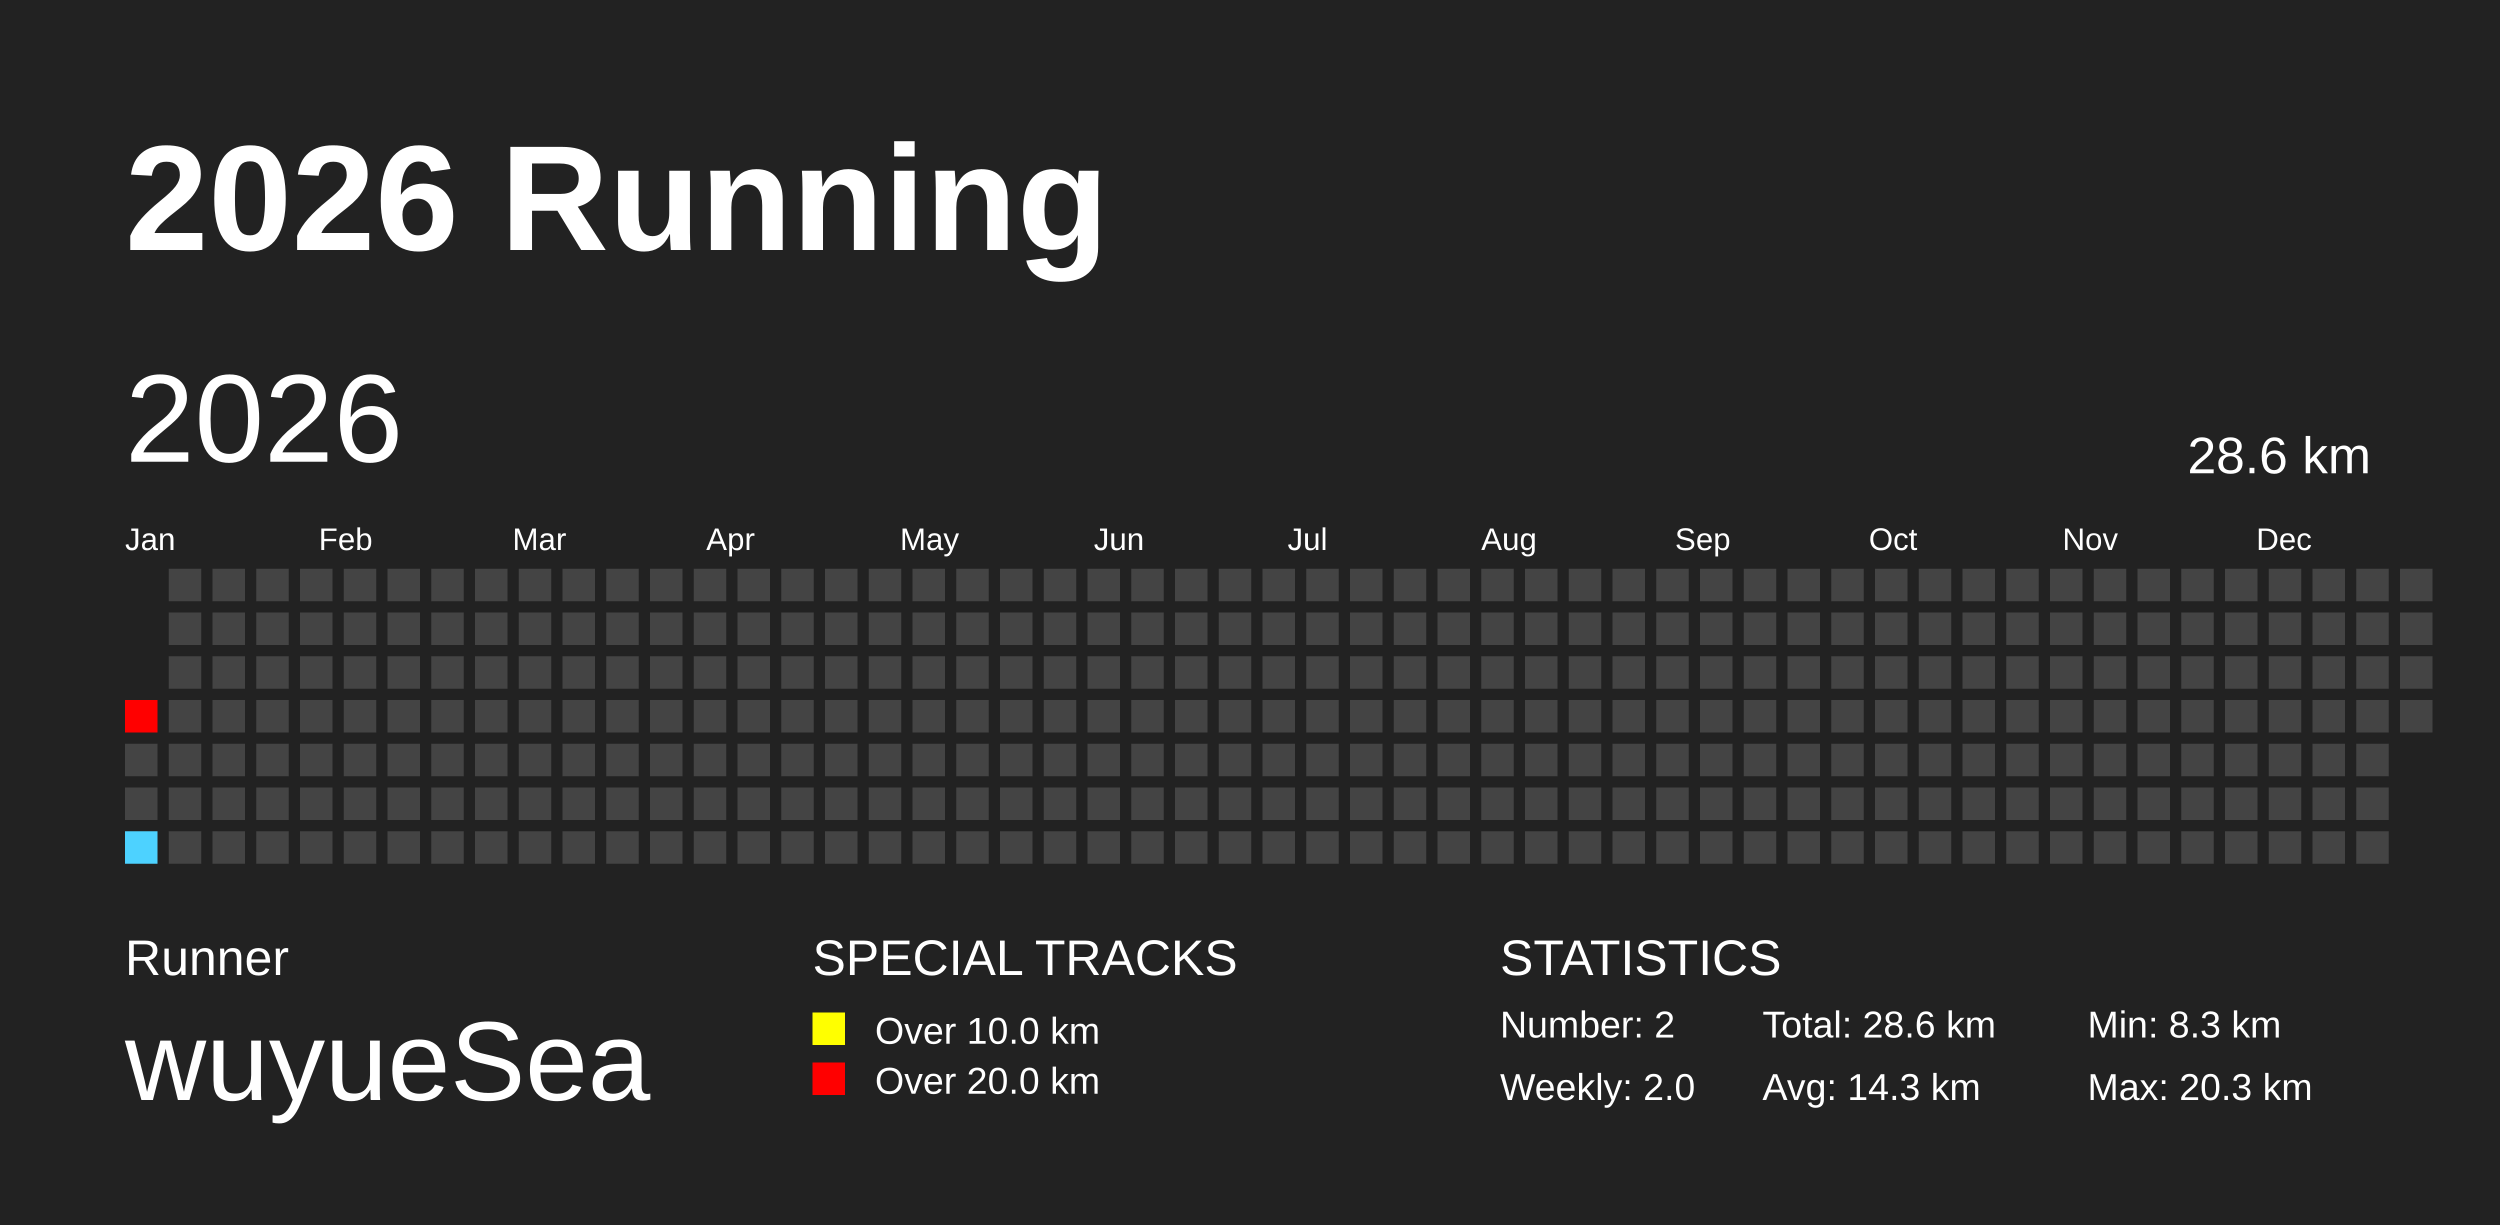
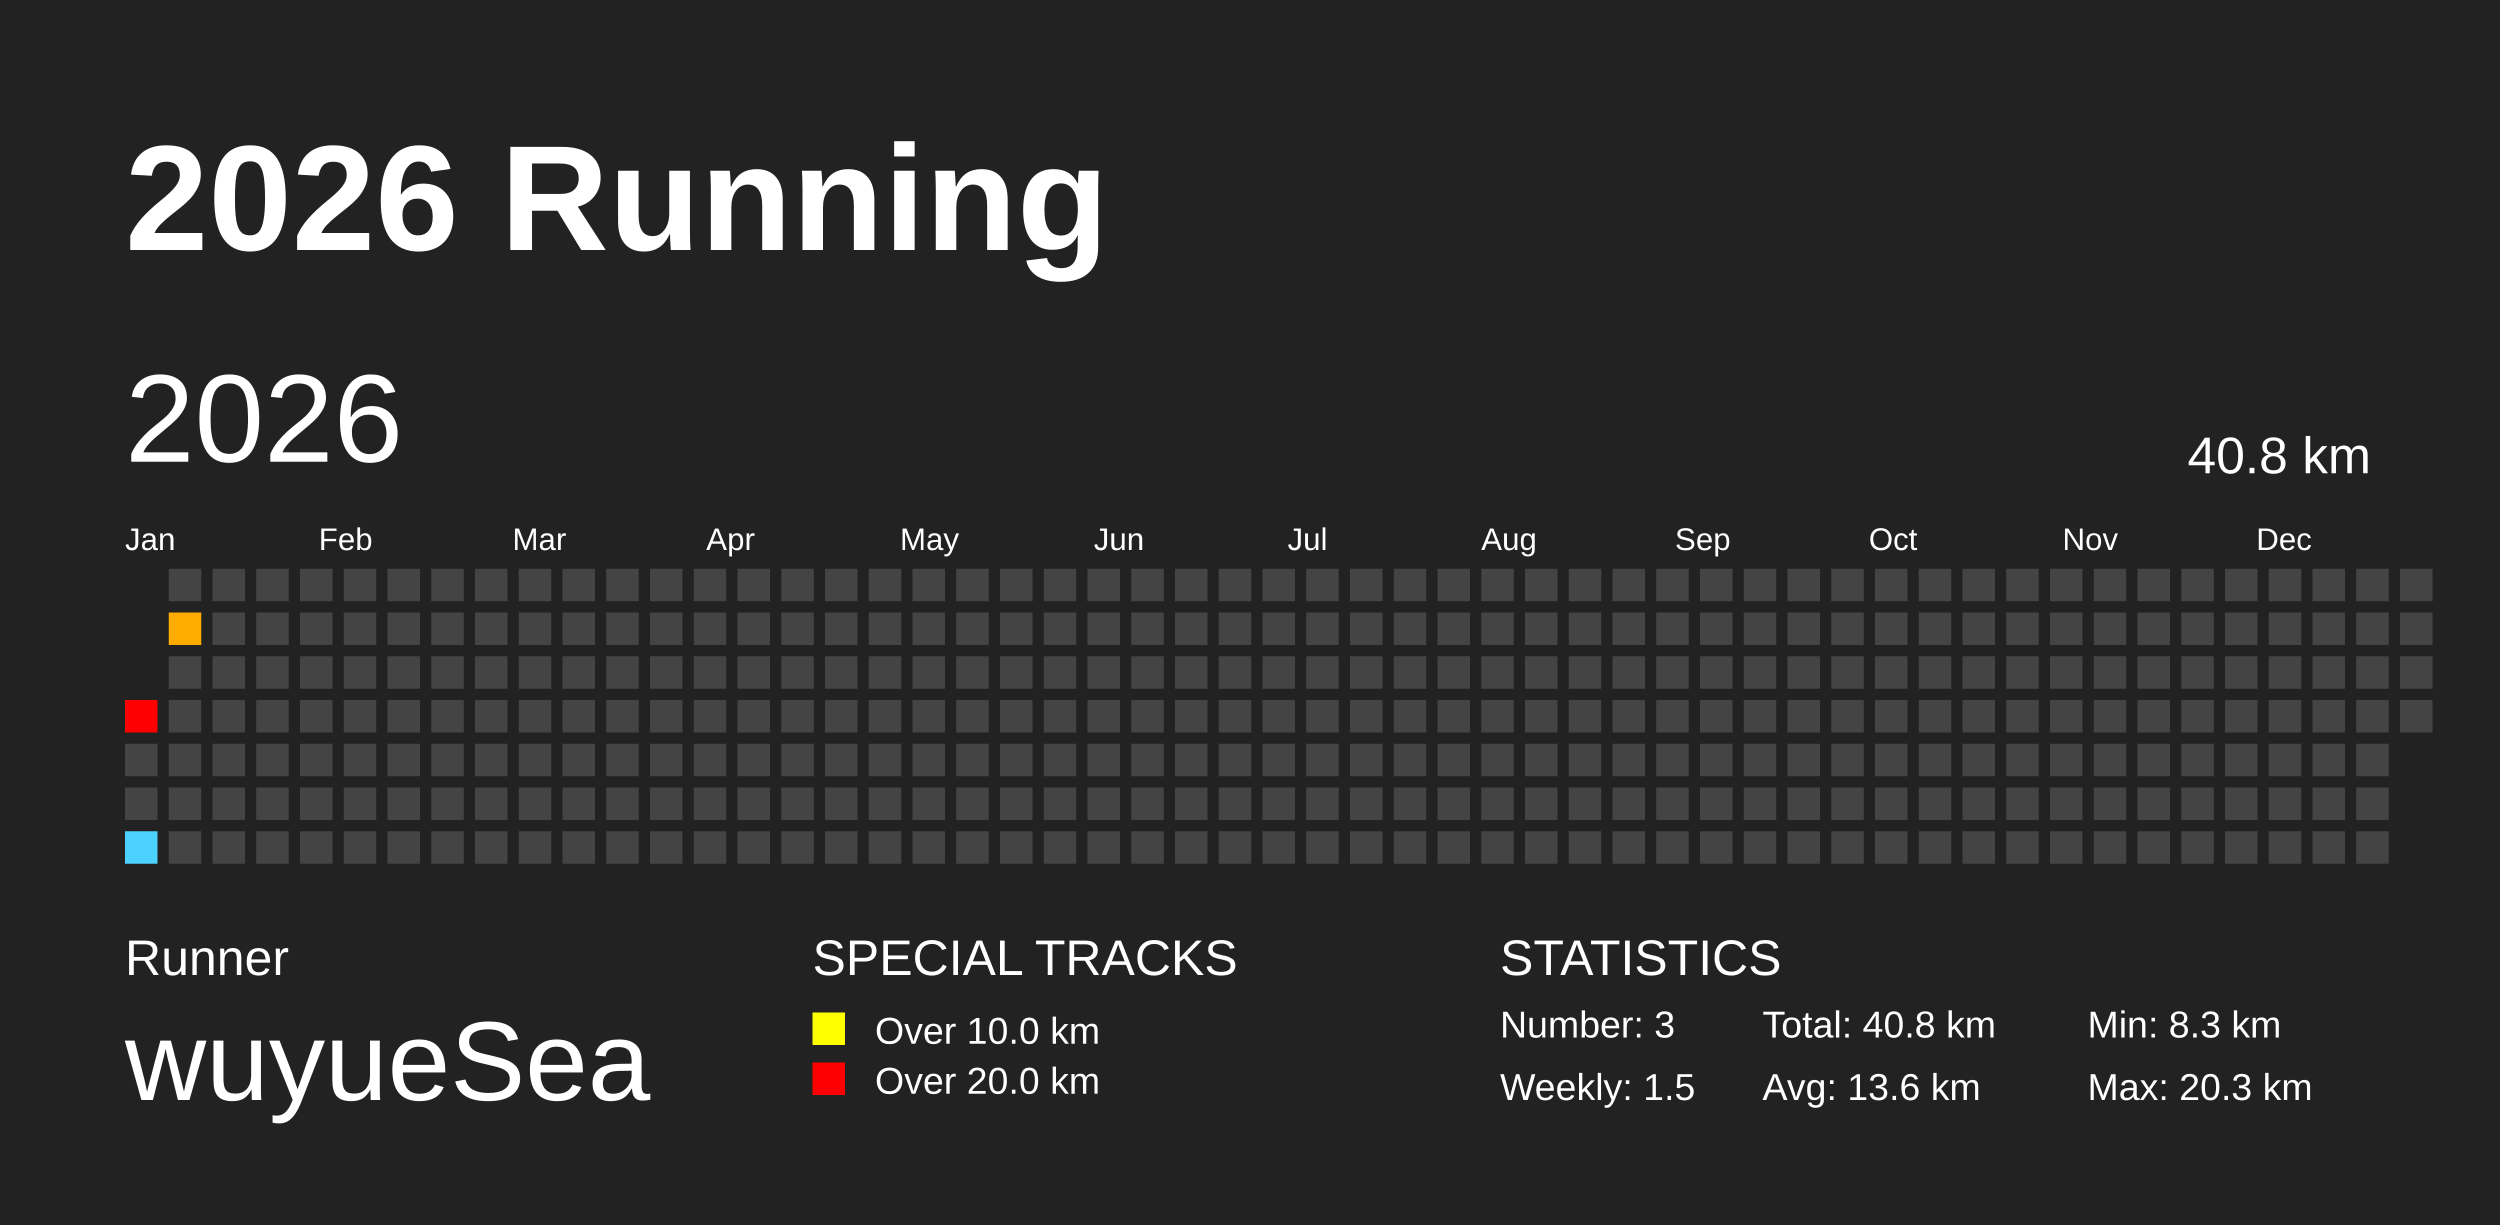
<svg xmlns="http://www.w3.org/2000/svg" baseProfile="full" height="98mm" version="1.1" viewBox="0,0,200,98" width="200mm">
  <defs />
  <rect fill="#222222" height="98" width="200" x="0" y="0" />
  <text fill="#FFFFFF" style="font-size:12px; font-family:Arial; font-weight:bold;" x="10" y="20">2026 Running</text>
  <text fill="#FFFFFF" style="font-size:4px; font-family:Arial" x="10" y="78">Runner</text>
  <text fill="#FFFFFF" style="font-size:9px; font-family:Arial" x="10" y="88">wuyueSea</text>
  <text fill="#FFFFFF" style="font-size:4px; font-family:Arial" x="65" y="78">SPECIAL TRACKS</text>
  <rect fill="yellow" height="2.6" width="2.6" x="65" y="81" />
  <text fill="#FFFFFF" style="font-size:3px; font-family:Arial" x="70" y="83.5">Over 10.0 km</text>
  <rect fill="red" height="2.6" width="2.6" x="65" y="85" />
  <text fill="#FFFFFF" style="font-size:3px; font-family:Arial" x="70" y="87.5">Over 20.0 km</text>
  <text fill="#FFFFFF" style="font-size:4px; font-family:Arial" x="120" y="78">STATISTICS</text>
-   <text fill="#FFFFFF" style="font-size:3px; font-family:Arial" x="120" y="83">Number: 2</text>
-   <text fill="#FFFFFF" style="font-size:3px; font-family:Arial" x="120" y="88">Weekly: 2.0</text>
-   <text fill="#FFFFFF" style="font-size:3px; font-family:Arial" x="141" y="83">Total: 28.6 km</text>
-   <text fill="#FFFFFF" style="font-size:3px; font-family:Arial" x="141" y="88">Avg: 14.3 km</text>
+   <text fill="#FFFFFF" style="font-size:3px; font-family:Arial" x="120" y="83">Number: 3</text>
+   <text fill="#FFFFFF" style="font-size:3px; font-family:Arial" x="120" y="88">Weekly: 1.5</text>
+   <text fill="#FFFFFF" style="font-size:3px; font-family:Arial" x="141" y="83">Total: 40.8 km</text>
+   <text fill="#FFFFFF" style="font-size:3px; font-family:Arial" x="141" y="88">Avg: 13.6 km</text>
  <text fill="#FFFFFF" style="font-size:3px; font-family:Arial" x="167" y="83">Min: 8.3 km</text>
  <text fill="#FFFFFF" style="font-size:3px; font-family:Arial" x="167" y="88">Max: 20.3 km</text>
  <text dominant-baseline="hanging" fill="#FFFFFF" style="font-size:10.0px; font-family:Arial;" x="10" y="30">2026</text>
-   <text dominant-baseline="hanging" fill="#FFFFFF" style="font-size:4.125px; font-family:Arial;" x="175" y="35">28.6 km</text>
+   <text dominant-baseline="hanging" fill="#FFFFFF" style="font-size:4.125px; font-family:Arial;" x="175" y="35">40.8 km</text>
  <text fill="#FFFFFF" style="font-size:2.5px; font-family:Arial" x="10.0" y="44">Jan</text>
  <text fill="#FFFFFF" style="font-size:2.5px; font-family:Arial" x="25.5" y="44">Feb</text>
  <text fill="#FFFFFF" style="font-size:2.5px; font-family:Arial" x="41.0" y="44">Mar</text>
  <text fill="#FFFFFF" style="font-size:2.5px; font-family:Arial" x="56.5" y="44">Apr</text>
  <text fill="#FFFFFF" style="font-size:2.5px; font-family:Arial" x="72.0" y="44">May</text>
  <text fill="#FFFFFF" style="font-size:2.5px; font-family:Arial" x="87.5" y="44">Jun</text>
  <text fill="#FFFFFF" style="font-size:2.5px; font-family:Arial" x="103.0" y="44">Jul</text>
  <text fill="#FFFFFF" style="font-size:2.5px; font-family:Arial" x="118.5" y="44">Aug</text>
  <text fill="#FFFFFF" style="font-size:2.5px; font-family:Arial" x="134.0" y="44">Sep</text>
  <text fill="#FFFFFF" style="font-size:2.5px; font-family:Arial" x="149.5" y="44">Oct</text>
  <text fill="#FFFFFF" style="font-size:2.5px; font-family:Arial" x="165.0" y="44">Nov</text>
  <text fill="#FFFFFF" style="font-size:2.5px; font-family:Arial" x="180.5" y="44">Dec</text>
  <rect fill="red" height="2.6" width="2.6" x="10.0" y="56.0" />
  <rect fill="#444444" height="2.6" width="2.6" x="10.0" y="59.5" />
  <rect fill="#444444" height="2.6" width="2.6" x="10.0" y="63.0" />
  <rect fill="#4dd2ff" height="2.6" width="2.6" x="10.0" y="66.5" />
  <rect fill="#444444" height="2.6" width="2.6" x="13.5" y="45.5" />
-   <rect fill="#444444" height="2.6" width="2.6" x="13.5" y="49.0" />
+   <rect fill="#ffab00" height="2.6" width="2.6" x="13.5" y="49.0" />
  <rect fill="#444444" height="2.6" width="2.6" x="13.5" y="52.5" />
  <rect fill="#444444" height="2.6" width="2.6" x="13.5" y="56.0" />
  <rect fill="#444444" height="2.6" width="2.6" x="13.5" y="59.5" />
  <rect fill="#444444" height="2.6" width="2.6" x="13.5" y="63.0" />
  <rect fill="#444444" height="2.6" width="2.6" x="13.5" y="66.5" />
  <rect fill="#444444" height="2.6" width="2.6" x="17.0" y="45.5" />
  <rect fill="#444444" height="2.6" width="2.6" x="17.0" y="49.0" />
  <rect fill="#444444" height="2.6" width="2.6" x="17.0" y="52.5" />
  <rect fill="#444444" height="2.6" width="2.6" x="17.0" y="56.0" />
  <rect fill="#444444" height="2.6" width="2.6" x="17.0" y="59.5" />
  <rect fill="#444444" height="2.6" width="2.6" x="17.0" y="63.0" />
  <rect fill="#444444" height="2.6" width="2.6" x="17.0" y="66.5" />
  <rect fill="#444444" height="2.6" width="2.6" x="20.5" y="45.5" />
  <rect fill="#444444" height="2.6" width="2.6" x="20.5" y="49.0" />
  <rect fill="#444444" height="2.6" width="2.6" x="20.5" y="52.5" />
  <rect fill="#444444" height="2.6" width="2.6" x="20.5" y="56.0" />
  <rect fill="#444444" height="2.6" width="2.6" x="20.5" y="59.5" />
  <rect fill="#444444" height="2.6" width="2.6" x="20.5" y="63.0" />
  <rect fill="#444444" height="2.6" width="2.6" x="20.5" y="66.5" />
  <rect fill="#444444" height="2.6" width="2.6" x="24.0" y="45.5" />
  <rect fill="#444444" height="2.6" width="2.6" x="24.0" y="49.0" />
  <rect fill="#444444" height="2.6" width="2.6" x="24.0" y="52.5" />
  <rect fill="#444444" height="2.6" width="2.6" x="24.0" y="56.0" />
  <rect fill="#444444" height="2.6" width="2.6" x="24.0" y="59.5" />
  <rect fill="#444444" height="2.6" width="2.6" x="24.0" y="63.0" />
  <rect fill="#444444" height="2.6" width="2.6" x="24.0" y="66.5" />
  <rect fill="#444444" height="2.6" width="2.6" x="27.5" y="45.5" />
  <rect fill="#444444" height="2.6" width="2.6" x="27.5" y="49.0" />
  <rect fill="#444444" height="2.6" width="2.6" x="27.5" y="52.5" />
  <rect fill="#444444" height="2.6" width="2.6" x="27.5" y="56.0" />
  <rect fill="#444444" height="2.6" width="2.6" x="27.5" y="59.5" />
  <rect fill="#444444" height="2.6" width="2.6" x="27.5" y="63.0" />
  <rect fill="#444444" height="2.6" width="2.6" x="27.5" y="66.5" />
  <rect fill="#444444" height="2.6" width="2.6" x="31.0" y="45.5" />
  <rect fill="#444444" height="2.6" width="2.6" x="31.0" y="49.0" />
  <rect fill="#444444" height="2.6" width="2.6" x="31.0" y="52.5" />
  <rect fill="#444444" height="2.6" width="2.6" x="31.0" y="56.0" />
  <rect fill="#444444" height="2.6" width="2.6" x="31.0" y="59.5" />
  <rect fill="#444444" height="2.6" width="2.6" x="31.0" y="63.0" />
  <rect fill="#444444" height="2.6" width="2.6" x="31.0" y="66.5" />
  <rect fill="#444444" height="2.6" width="2.6" x="34.5" y="45.5" />
  <rect fill="#444444" height="2.6" width="2.6" x="34.5" y="49.0" />
  <rect fill="#444444" height="2.6" width="2.6" x="34.5" y="52.5" />
  <rect fill="#444444" height="2.6" width="2.6" x="34.5" y="56.0" />
  <rect fill="#444444" height="2.6" width="2.6" x="34.5" y="59.5" />
  <rect fill="#444444" height="2.6" width="2.6" x="34.5" y="63.0" />
  <rect fill="#444444" height="2.6" width="2.6" x="34.5" y="66.5" />
  <rect fill="#444444" height="2.6" width="2.6" x="38.0" y="45.5" />
  <rect fill="#444444" height="2.6" width="2.6" x="38.0" y="49.0" />
  <rect fill="#444444" height="2.6" width="2.6" x="38.0" y="52.5" />
  <rect fill="#444444" height="2.6" width="2.6" x="38.0" y="56.0" />
  <rect fill="#444444" height="2.6" width="2.6" x="38.0" y="59.5" />
  <rect fill="#444444" height="2.6" width="2.6" x="38.0" y="63.0" />
  <rect fill="#444444" height="2.6" width="2.6" x="38.0" y="66.5" />
  <rect fill="#444444" height="2.6" width="2.6" x="41.5" y="45.5" />
  <rect fill="#444444" height="2.6" width="2.6" x="41.5" y="49.0" />
  <rect fill="#444444" height="2.6" width="2.6" x="41.5" y="52.5" />
  <rect fill="#444444" height="2.6" width="2.6" x="41.5" y="56.0" />
  <rect fill="#444444" height="2.6" width="2.6" x="41.5" y="59.5" />
  <rect fill="#444444" height="2.6" width="2.6" x="41.5" y="63.0" />
  <rect fill="#444444" height="2.6" width="2.6" x="41.5" y="66.5" />
  <rect fill="#444444" height="2.6" width="2.6" x="45.0" y="45.5" />
  <rect fill="#444444" height="2.6" width="2.6" x="45.0" y="49.0" />
  <rect fill="#444444" height="2.6" width="2.6" x="45.0" y="52.5" />
  <rect fill="#444444" height="2.6" width="2.6" x="45.0" y="56.0" />
  <rect fill="#444444" height="2.6" width="2.6" x="45.0" y="59.5" />
  <rect fill="#444444" height="2.6" width="2.6" x="45.0" y="63.0" />
  <rect fill="#444444" height="2.6" width="2.6" x="45.0" y="66.5" />
  <rect fill="#444444" height="2.6" width="2.6" x="48.5" y="45.5" />
  <rect fill="#444444" height="2.6" width="2.6" x="48.5" y="49.0" />
  <rect fill="#444444" height="2.6" width="2.6" x="48.5" y="52.5" />
  <rect fill="#444444" height="2.6" width="2.6" x="48.5" y="56.0" />
  <rect fill="#444444" height="2.6" width="2.6" x="48.5" y="59.5" />
  <rect fill="#444444" height="2.6" width="2.6" x="48.5" y="63.0" />
  <rect fill="#444444" height="2.6" width="2.6" x="48.5" y="66.5" />
  <rect fill="#444444" height="2.6" width="2.6" x="52.0" y="45.5" />
  <rect fill="#444444" height="2.6" width="2.6" x="52.0" y="49.0" />
  <rect fill="#444444" height="2.6" width="2.6" x="52.0" y="52.5" />
  <rect fill="#444444" height="2.6" width="2.6" x="52.0" y="56.0" />
  <rect fill="#444444" height="2.6" width="2.6" x="52.0" y="59.5" />
  <rect fill="#444444" height="2.6" width="2.6" x="52.0" y="63.0" />
  <rect fill="#444444" height="2.6" width="2.6" x="52.0" y="66.5" />
  <rect fill="#444444" height="2.6" width="2.6" x="55.5" y="45.5" />
  <rect fill="#444444" height="2.6" width="2.6" x="55.5" y="49.0" />
  <rect fill="#444444" height="2.6" width="2.6" x="55.5" y="52.5" />
  <rect fill="#444444" height="2.6" width="2.6" x="55.5" y="56.0" />
  <rect fill="#444444" height="2.6" width="2.6" x="55.5" y="59.5" />
  <rect fill="#444444" height="2.6" width="2.6" x="55.5" y="63.0" />
  <rect fill="#444444" height="2.6" width="2.6" x="55.5" y="66.5" />
  <rect fill="#444444" height="2.6" width="2.6" x="59.0" y="45.5" />
  <rect fill="#444444" height="2.6" width="2.6" x="59.0" y="49.0" />
  <rect fill="#444444" height="2.6" width="2.6" x="59.0" y="52.5" />
  <rect fill="#444444" height="2.6" width="2.6" x="59.0" y="56.0" />
  <rect fill="#444444" height="2.6" width="2.6" x="59.0" y="59.5" />
  <rect fill="#444444" height="2.6" width="2.6" x="59.0" y="63.0" />
  <rect fill="#444444" height="2.6" width="2.6" x="59.0" y="66.5" />
  <rect fill="#444444" height="2.6" width="2.6" x="62.5" y="45.5" />
  <rect fill="#444444" height="2.6" width="2.6" x="62.5" y="49.0" />
  <rect fill="#444444" height="2.6" width="2.6" x="62.5" y="52.5" />
  <rect fill="#444444" height="2.6" width="2.6" x="62.5" y="56.0" />
  <rect fill="#444444" height="2.6" width="2.6" x="62.5" y="59.5" />
  <rect fill="#444444" height="2.6" width="2.6" x="62.5" y="63.0" />
  <rect fill="#444444" height="2.6" width="2.6" x="62.5" y="66.5" />
  <rect fill="#444444" height="2.6" width="2.6" x="66.0" y="45.5" />
  <rect fill="#444444" height="2.6" width="2.6" x="66.0" y="49.0" />
  <rect fill="#444444" height="2.6" width="2.6" x="66.0" y="52.5" />
  <rect fill="#444444" height="2.6" width="2.6" x="66.0" y="56.0" />
  <rect fill="#444444" height="2.6" width="2.6" x="66.0" y="59.5" />
  <rect fill="#444444" height="2.6" width="2.6" x="66.0" y="63.0" />
  <rect fill="#444444" height="2.6" width="2.6" x="66.0" y="66.5" />
  <rect fill="#444444" height="2.6" width="2.6" x="69.5" y="45.5" />
  <rect fill="#444444" height="2.6" width="2.6" x="69.5" y="49.0" />
  <rect fill="#444444" height="2.6" width="2.6" x="69.5" y="52.5" />
  <rect fill="#444444" height="2.6" width="2.6" x="69.5" y="56.0" />
  <rect fill="#444444" height="2.6" width="2.6" x="69.5" y="59.5" />
  <rect fill="#444444" height="2.6" width="2.6" x="69.5" y="63.0" />
  <rect fill="#444444" height="2.6" width="2.6" x="69.5" y="66.5" />
  <rect fill="#444444" height="2.6" width="2.6" x="73.0" y="45.5" />
  <rect fill="#444444" height="2.6" width="2.6" x="73.0" y="49.0" />
  <rect fill="#444444" height="2.6" width="2.6" x="73.0" y="52.5" />
  <rect fill="#444444" height="2.6" width="2.6" x="73.0" y="56.0" />
  <rect fill="#444444" height="2.6" width="2.6" x="73.0" y="59.5" />
  <rect fill="#444444" height="2.6" width="2.6" x="73.0" y="63.0" />
  <rect fill="#444444" height="2.6" width="2.6" x="73.0" y="66.5" />
  <rect fill="#444444" height="2.6" width="2.6" x="76.5" y="45.5" />
  <rect fill="#444444" height="2.6" width="2.6" x="76.5" y="49.0" />
  <rect fill="#444444" height="2.6" width="2.6" x="76.5" y="52.5" />
  <rect fill="#444444" height="2.6" width="2.6" x="76.5" y="56.0" />
  <rect fill="#444444" height="2.6" width="2.6" x="76.5" y="59.5" />
  <rect fill="#444444" height="2.6" width="2.6" x="76.5" y="63.0" />
  <rect fill="#444444" height="2.6" width="2.6" x="76.5" y="66.5" />
  <rect fill="#444444" height="2.6" width="2.6" x="80.0" y="45.5" />
  <rect fill="#444444" height="2.6" width="2.6" x="80.0" y="49.0" />
  <rect fill="#444444" height="2.6" width="2.6" x="80.0" y="52.5" />
  <rect fill="#444444" height="2.6" width="2.6" x="80.0" y="56.0" />
  <rect fill="#444444" height="2.6" width="2.6" x="80.0" y="59.5" />
  <rect fill="#444444" height="2.6" width="2.6" x="80.0" y="63.0" />
  <rect fill="#444444" height="2.6" width="2.6" x="80.0" y="66.5" />
  <rect fill="#444444" height="2.6" width="2.6" x="83.5" y="45.5" />
  <rect fill="#444444" height="2.6" width="2.6" x="83.5" y="49.0" />
  <rect fill="#444444" height="2.6" width="2.6" x="83.5" y="52.5" />
  <rect fill="#444444" height="2.6" width="2.6" x="83.5" y="56.0" />
  <rect fill="#444444" height="2.6" width="2.6" x="83.5" y="59.5" />
  <rect fill="#444444" height="2.6" width="2.6" x="83.5" y="63.0" />
  <rect fill="#444444" height="2.6" width="2.6" x="83.5" y="66.5" />
  <rect fill="#444444" height="2.6" width="2.6" x="87.0" y="45.5" />
  <rect fill="#444444" height="2.6" width="2.6" x="87.0" y="49.0" />
  <rect fill="#444444" height="2.6" width="2.6" x="87.0" y="52.5" />
  <rect fill="#444444" height="2.6" width="2.6" x="87.0" y="56.0" />
  <rect fill="#444444" height="2.6" width="2.6" x="87.0" y="59.5" />
  <rect fill="#444444" height="2.6" width="2.6" x="87.0" y="63.0" />
  <rect fill="#444444" height="2.6" width="2.6" x="87.0" y="66.5" />
  <rect fill="#444444" height="2.6" width="2.6" x="90.5" y="45.5" />
  <rect fill="#444444" height="2.6" width="2.6" x="90.5" y="49.0" />
  <rect fill="#444444" height="2.6" width="2.6" x="90.5" y="52.5" />
  <rect fill="#444444" height="2.6" width="2.6" x="90.5" y="56.0" />
  <rect fill="#444444" height="2.6" width="2.6" x="90.5" y="59.5" />
  <rect fill="#444444" height="2.6" width="2.6" x="90.5" y="63.0" />
  <rect fill="#444444" height="2.6" width="2.6" x="90.5" y="66.5" />
  <rect fill="#444444" height="2.6" width="2.6" x="94.0" y="45.5" />
  <rect fill="#444444" height="2.6" width="2.6" x="94.0" y="49.0" />
  <rect fill="#444444" height="2.6" width="2.6" x="94.0" y="52.5" />
  <rect fill="#444444" height="2.6" width="2.6" x="94.0" y="56.0" />
  <rect fill="#444444" height="2.6" width="2.6" x="94.0" y="59.5" />
  <rect fill="#444444" height="2.6" width="2.6" x="94.0" y="63.0" />
  <rect fill="#444444" height="2.6" width="2.6" x="94.0" y="66.5" />
  <rect fill="#444444" height="2.6" width="2.6" x="97.5" y="45.5" />
  <rect fill="#444444" height="2.6" width="2.6" x="97.5" y="49.0" />
  <rect fill="#444444" height="2.6" width="2.6" x="97.5" y="52.5" />
  <rect fill="#444444" height="2.6" width="2.6" x="97.5" y="56.0" />
  <rect fill="#444444" height="2.6" width="2.6" x="97.5" y="59.5" />
  <rect fill="#444444" height="2.6" width="2.6" x="97.5" y="63.0" />
  <rect fill="#444444" height="2.6" width="2.6" x="97.5" y="66.5" />
  <rect fill="#444444" height="2.6" width="2.6" x="101.0" y="45.5" />
  <rect fill="#444444" height="2.6" width="2.6" x="101.0" y="49.0" />
  <rect fill="#444444" height="2.6" width="2.6" x="101.0" y="52.5" />
  <rect fill="#444444" height="2.6" width="2.6" x="101.0" y="56.0" />
  <rect fill="#444444" height="2.6" width="2.6" x="101.0" y="59.5" />
  <rect fill="#444444" height="2.6" width="2.6" x="101.0" y="63.0" />
  <rect fill="#444444" height="2.6" width="2.6" x="101.0" y="66.5" />
  <rect fill="#444444" height="2.6" width="2.6" x="104.5" y="45.5" />
  <rect fill="#444444" height="2.6" width="2.6" x="104.5" y="49.0" />
  <rect fill="#444444" height="2.6" width="2.6" x="104.5" y="52.5" />
  <rect fill="#444444" height="2.6" width="2.6" x="104.5" y="56.0" />
  <rect fill="#444444" height="2.6" width="2.6" x="104.5" y="59.5" />
  <rect fill="#444444" height="2.6" width="2.6" x="104.5" y="63.0" />
  <rect fill="#444444" height="2.6" width="2.6" x="104.5" y="66.5" />
  <rect fill="#444444" height="2.6" width="2.6" x="108.0" y="45.5" />
  <rect fill="#444444" height="2.6" width="2.6" x="108.0" y="49.0" />
  <rect fill="#444444" height="2.6" width="2.6" x="108.0" y="52.5" />
  <rect fill="#444444" height="2.6" width="2.6" x="108.0" y="56.0" />
  <rect fill="#444444" height="2.6" width="2.6" x="108.0" y="59.5" />
  <rect fill="#444444" height="2.6" width="2.6" x="108.0" y="63.0" />
  <rect fill="#444444" height="2.6" width="2.6" x="108.0" y="66.5" />
  <rect fill="#444444" height="2.6" width="2.6" x="111.5" y="45.5" />
  <rect fill="#444444" height="2.6" width="2.6" x="111.5" y="49.0" />
  <rect fill="#444444" height="2.6" width="2.6" x="111.5" y="52.5" />
  <rect fill="#444444" height="2.6" width="2.6" x="111.5" y="56.0" />
  <rect fill="#444444" height="2.6" width="2.6" x="111.5" y="59.5" />
  <rect fill="#444444" height="2.6" width="2.6" x="111.5" y="63.0" />
  <rect fill="#444444" height="2.6" width="2.6" x="111.5" y="66.5" />
  <rect fill="#444444" height="2.6" width="2.6" x="115.0" y="45.5" />
  <rect fill="#444444" height="2.6" width="2.6" x="115.0" y="49.0" />
  <rect fill="#444444" height="2.6" width="2.6" x="115.0" y="52.5" />
  <rect fill="#444444" height="2.6" width="2.6" x="115.0" y="56.0" />
  <rect fill="#444444" height="2.6" width="2.6" x="115.0" y="59.5" />
  <rect fill="#444444" height="2.6" width="2.6" x="115.0" y="63.0" />
  <rect fill="#444444" height="2.6" width="2.6" x="115.0" y="66.5" />
  <rect fill="#444444" height="2.6" width="2.6" x="118.5" y="45.5" />
  <rect fill="#444444" height="2.6" width="2.6" x="118.5" y="49.0" />
  <rect fill="#444444" height="2.6" width="2.6" x="118.5" y="52.5" />
  <rect fill="#444444" height="2.6" width="2.6" x="118.5" y="56.0" />
  <rect fill="#444444" height="2.6" width="2.6" x="118.5" y="59.5" />
  <rect fill="#444444" height="2.6" width="2.6" x="118.5" y="63.0" />
  <rect fill="#444444" height="2.6" width="2.6" x="118.5" y="66.5" />
  <rect fill="#444444" height="2.6" width="2.6" x="122.0" y="45.5" />
  <rect fill="#444444" height="2.6" width="2.6" x="122.0" y="49.0" />
  <rect fill="#444444" height="2.6" width="2.6" x="122.0" y="52.5" />
  <rect fill="#444444" height="2.6" width="2.6" x="122.0" y="56.0" />
  <rect fill="#444444" height="2.6" width="2.6" x="122.0" y="59.5" />
  <rect fill="#444444" height="2.6" width="2.6" x="122.0" y="63.0" />
  <rect fill="#444444" height="2.6" width="2.6" x="122.0" y="66.5" />
  <rect fill="#444444" height="2.6" width="2.6" x="125.5" y="45.5" />
  <rect fill="#444444" height="2.6" width="2.6" x="125.5" y="49.0" />
  <rect fill="#444444" height="2.6" width="2.6" x="125.5" y="52.5" />
  <rect fill="#444444" height="2.6" width="2.6" x="125.5" y="56.0" />
  <rect fill="#444444" height="2.6" width="2.6" x="125.5" y="59.5" />
  <rect fill="#444444" height="2.6" width="2.6" x="125.5" y="63.0" />
  <rect fill="#444444" height="2.6" width="2.6" x="125.5" y="66.5" />
  <rect fill="#444444" height="2.6" width="2.6" x="129.0" y="45.5" />
  <rect fill="#444444" height="2.6" width="2.6" x="129.0" y="49.0" />
  <rect fill="#444444" height="2.6" width="2.6" x="129.0" y="52.5" />
  <rect fill="#444444" height="2.6" width="2.6" x="129.0" y="56.0" />
  <rect fill="#444444" height="2.6" width="2.6" x="129.0" y="59.5" />
  <rect fill="#444444" height="2.6" width="2.6" x="129.0" y="63.0" />
  <rect fill="#444444" height="2.6" width="2.6" x="129.0" y="66.5" />
  <rect fill="#444444" height="2.6" width="2.6" x="132.5" y="45.5" />
  <rect fill="#444444" height="2.6" width="2.6" x="132.5" y="49.0" />
  <rect fill="#444444" height="2.6" width="2.6" x="132.5" y="52.5" />
  <rect fill="#444444" height="2.6" width="2.6" x="132.5" y="56.0" />
  <rect fill="#444444" height="2.6" width="2.6" x="132.5" y="59.5" />
  <rect fill="#444444" height="2.6" width="2.6" x="132.5" y="63.0" />
  <rect fill="#444444" height="2.6" width="2.6" x="132.5" y="66.5" />
  <rect fill="#444444" height="2.6" width="2.6" x="136.0" y="45.5" />
  <rect fill="#444444" height="2.6" width="2.6" x="136.0" y="49.0" />
  <rect fill="#444444" height="2.6" width="2.6" x="136.0" y="52.5" />
  <rect fill="#444444" height="2.6" width="2.6" x="136.0" y="56.0" />
  <rect fill="#444444" height="2.6" width="2.6" x="136.0" y="59.5" />
  <rect fill="#444444" height="2.6" width="2.6" x="136.0" y="63.0" />
  <rect fill="#444444" height="2.6" width="2.6" x="136.0" y="66.5" />
  <rect fill="#444444" height="2.6" width="2.6" x="139.5" y="45.5" />
  <rect fill="#444444" height="2.6" width="2.6" x="139.5" y="49.0" />
  <rect fill="#444444" height="2.6" width="2.6" x="139.5" y="52.5" />
  <rect fill="#444444" height="2.6" width="2.6" x="139.5" y="56.0" />
  <rect fill="#444444" height="2.6" width="2.6" x="139.5" y="59.5" />
  <rect fill="#444444" height="2.6" width="2.6" x="139.5" y="63.0" />
  <rect fill="#444444" height="2.6" width="2.6" x="139.5" y="66.5" />
  <rect fill="#444444" height="2.6" width="2.6" x="143.0" y="45.5" />
  <rect fill="#444444" height="2.6" width="2.6" x="143.0" y="49.0" />
  <rect fill="#444444" height="2.6" width="2.6" x="143.0" y="52.5" />
  <rect fill="#444444" height="2.6" width="2.6" x="143.0" y="56.0" />
  <rect fill="#444444" height="2.6" width="2.6" x="143.0" y="59.5" />
  <rect fill="#444444" height="2.6" width="2.6" x="143.0" y="63.0" />
  <rect fill="#444444" height="2.6" width="2.6" x="143.0" y="66.5" />
  <rect fill="#444444" height="2.6" width="2.6" x="146.5" y="45.5" />
  <rect fill="#444444" height="2.6" width="2.6" x="146.5" y="49.0" />
  <rect fill="#444444" height="2.6" width="2.6" x="146.5" y="52.5" />
  <rect fill="#444444" height="2.6" width="2.6" x="146.5" y="56.0" />
  <rect fill="#444444" height="2.6" width="2.6" x="146.5" y="59.5" />
  <rect fill="#444444" height="2.6" width="2.6" x="146.5" y="63.0" />
  <rect fill="#444444" height="2.6" width="2.6" x="146.5" y="66.5" />
  <rect fill="#444444" height="2.6" width="2.6" x="150.0" y="45.5" />
  <rect fill="#444444" height="2.6" width="2.6" x="150.0" y="49.0" />
  <rect fill="#444444" height="2.6" width="2.6" x="150.0" y="52.5" />
  <rect fill="#444444" height="2.6" width="2.6" x="150.0" y="56.0" />
  <rect fill="#444444" height="2.6" width="2.6" x="150.0" y="59.5" />
  <rect fill="#444444" height="2.6" width="2.6" x="150.0" y="63.0" />
  <rect fill="#444444" height="2.6" width="2.6" x="150.0" y="66.5" />
  <rect fill="#444444" height="2.6" width="2.6" x="153.5" y="45.5" />
  <rect fill="#444444" height="2.6" width="2.6" x="153.5" y="49.0" />
  <rect fill="#444444" height="2.6" width="2.6" x="153.5" y="52.5" />
  <rect fill="#444444" height="2.6" width="2.6" x="153.5" y="56.0" />
  <rect fill="#444444" height="2.6" width="2.6" x="153.5" y="59.5" />
  <rect fill="#444444" height="2.6" width="2.6" x="153.5" y="63.0" />
  <rect fill="#444444" height="2.6" width="2.6" x="153.5" y="66.5" />
  <rect fill="#444444" height="2.6" width="2.6" x="157.0" y="45.5" />
  <rect fill="#444444" height="2.6" width="2.6" x="157.0" y="49.0" />
  <rect fill="#444444" height="2.6" width="2.6" x="157.0" y="52.5" />
  <rect fill="#444444" height="2.6" width="2.6" x="157.0" y="56.0" />
  <rect fill="#444444" height="2.6" width="2.6" x="157.0" y="59.5" />
  <rect fill="#444444" height="2.6" width="2.6" x="157.0" y="63.0" />
  <rect fill="#444444" height="2.6" width="2.6" x="157.0" y="66.5" />
  <rect fill="#444444" height="2.6" width="2.6" x="160.5" y="45.5" />
  <rect fill="#444444" height="2.6" width="2.6" x="160.5" y="49.0" />
  <rect fill="#444444" height="2.6" width="2.6" x="160.5" y="52.5" />
  <rect fill="#444444" height="2.6" width="2.6" x="160.5" y="56.0" />
  <rect fill="#444444" height="2.6" width="2.6" x="160.5" y="59.5" />
  <rect fill="#444444" height="2.6" width="2.6" x="160.5" y="63.0" />
  <rect fill="#444444" height="2.6" width="2.6" x="160.5" y="66.5" />
  <rect fill="#444444" height="2.6" width="2.6" x="164.0" y="45.5" />
  <rect fill="#444444" height="2.6" width="2.6" x="164.0" y="49.0" />
  <rect fill="#444444" height="2.6" width="2.6" x="164.0" y="52.5" />
  <rect fill="#444444" height="2.6" width="2.6" x="164.0" y="56.0" />
  <rect fill="#444444" height="2.6" width="2.6" x="164.0" y="59.5" />
  <rect fill="#444444" height="2.6" width="2.6" x="164.0" y="63.0" />
  <rect fill="#444444" height="2.6" width="2.6" x="164.0" y="66.5" />
  <rect fill="#444444" height="2.6" width="2.6" x="167.5" y="45.5" />
  <rect fill="#444444" height="2.6" width="2.6" x="167.5" y="49.0" />
  <rect fill="#444444" height="2.6" width="2.6" x="167.5" y="52.5" />
  <rect fill="#444444" height="2.6" width="2.6" x="167.5" y="56.0" />
  <rect fill="#444444" height="2.6" width="2.6" x="167.5" y="59.5" />
  <rect fill="#444444" height="2.6" width="2.6" x="167.5" y="63.0" />
  <rect fill="#444444" height="2.6" width="2.6" x="167.5" y="66.5" />
  <rect fill="#444444" height="2.6" width="2.6" x="171.0" y="45.5" />
  <rect fill="#444444" height="2.6" width="2.6" x="171.0" y="49.0" />
  <rect fill="#444444" height="2.6" width="2.6" x="171.0" y="52.5" />
  <rect fill="#444444" height="2.6" width="2.6" x="171.0" y="56.0" />
  <rect fill="#444444" height="2.6" width="2.6" x="171.0" y="59.5" />
  <rect fill="#444444" height="2.6" width="2.6" x="171.0" y="63.0" />
  <rect fill="#444444" height="2.6" width="2.6" x="171.0" y="66.5" />
  <rect fill="#444444" height="2.6" width="2.6" x="174.5" y="45.5" />
  <rect fill="#444444" height="2.6" width="2.6" x="174.5" y="49.0" />
  <rect fill="#444444" height="2.6" width="2.6" x="174.5" y="52.5" />
  <rect fill="#444444" height="2.6" width="2.6" x="174.5" y="56.0" />
  <rect fill="#444444" height="2.6" width="2.6" x="174.5" y="59.5" />
  <rect fill="#444444" height="2.6" width="2.6" x="174.5" y="63.0" />
  <rect fill="#444444" height="2.6" width="2.6" x="174.5" y="66.5" />
  <rect fill="#444444" height="2.6" width="2.6" x="178.0" y="45.5" />
  <rect fill="#444444" height="2.6" width="2.6" x="178.0" y="49.0" />
  <rect fill="#444444" height="2.6" width="2.6" x="178.0" y="52.5" />
  <rect fill="#444444" height="2.6" width="2.6" x="178.0" y="56.0" />
  <rect fill="#444444" height="2.6" width="2.6" x="178.0" y="59.5" />
  <rect fill="#444444" height="2.6" width="2.6" x="178.0" y="63.0" />
  <rect fill="#444444" height="2.6" width="2.6" x="178.0" y="66.5" />
  <rect fill="#444444" height="2.6" width="2.6" x="181.5" y="45.5" />
  <rect fill="#444444" height="2.6" width="2.6" x="181.5" y="49.0" />
  <rect fill="#444444" height="2.6" width="2.6" x="181.5" y="52.5" />
  <rect fill="#444444" height="2.6" width="2.6" x="181.5" y="56.0" />
  <rect fill="#444444" height="2.6" width="2.6" x="181.5" y="59.5" />
  <rect fill="#444444" height="2.6" width="2.6" x="181.5" y="63.0" />
  <rect fill="#444444" height="2.6" width="2.6" x="181.5" y="66.5" />
  <rect fill="#444444" height="2.6" width="2.6" x="185.0" y="45.5" />
  <rect fill="#444444" height="2.6" width="2.6" x="185.0" y="49.0" />
  <rect fill="#444444" height="2.6" width="2.6" x="185.0" y="52.5" />
  <rect fill="#444444" height="2.6" width="2.6" x="185.0" y="56.0" />
  <rect fill="#444444" height="2.6" width="2.6" x="185.0" y="59.5" />
  <rect fill="#444444" height="2.6" width="2.6" x="185.0" y="63.0" />
  <rect fill="#444444" height="2.6" width="2.6" x="185.0" y="66.5" />
  <rect fill="#444444" height="2.6" width="2.6" x="188.5" y="45.5" />
  <rect fill="#444444" height="2.6" width="2.6" x="188.5" y="49.0" />
  <rect fill="#444444" height="2.6" width="2.6" x="188.5" y="52.5" />
  <rect fill="#444444" height="2.6" width="2.6" x="188.5" y="56.0" />
  <rect fill="#444444" height="2.6" width="2.6" x="188.5" y="59.5" />
  <rect fill="#444444" height="2.6" width="2.6" x="188.5" y="63.0" />
  <rect fill="#444444" height="2.6" width="2.6" x="188.5" y="66.5" />
  <rect fill="#444444" height="2.6" width="2.6" x="192.0" y="45.5" />
  <rect fill="#444444" height="2.6" width="2.6" x="192.0" y="49.0" />
  <rect fill="#444444" height="2.6" width="2.6" x="192.0" y="52.5" />
  <rect fill="#444444" height="2.6" width="2.6" x="192.0" y="56.0" />
</svg>
